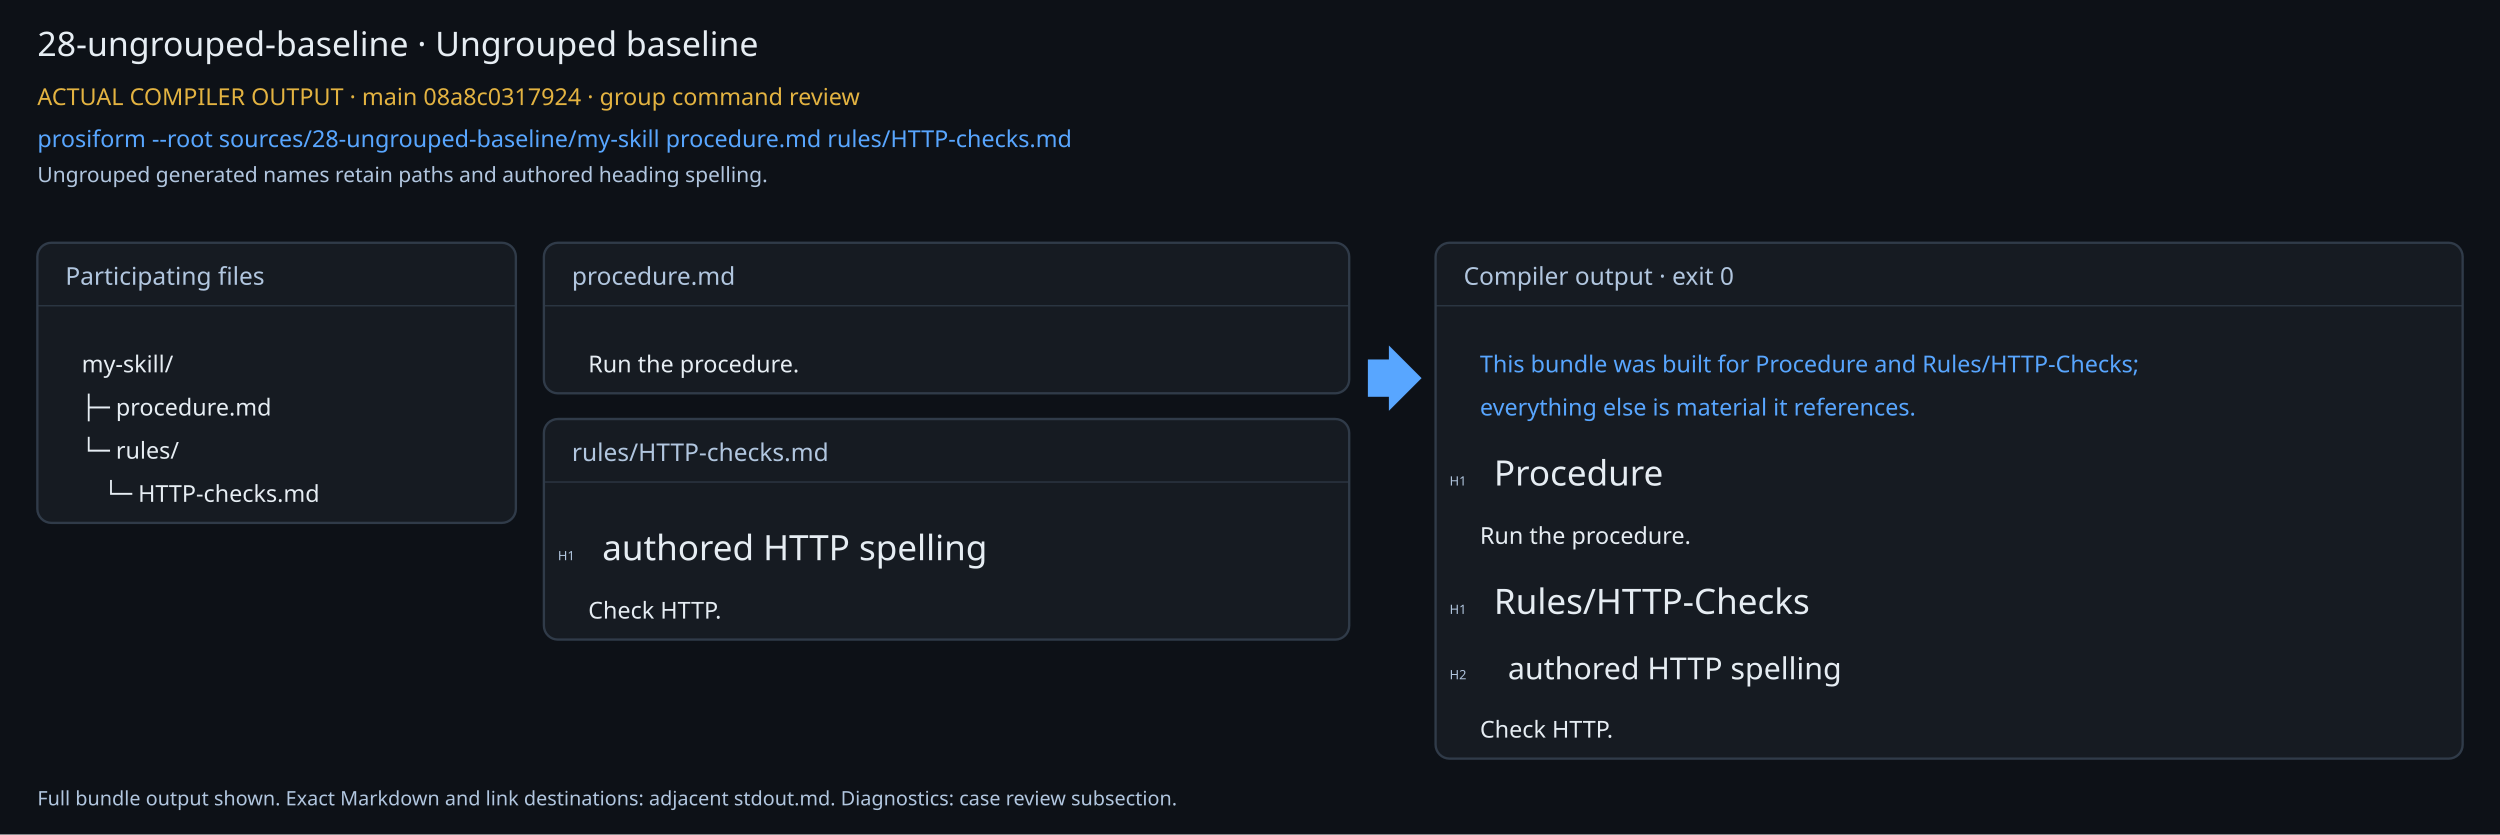
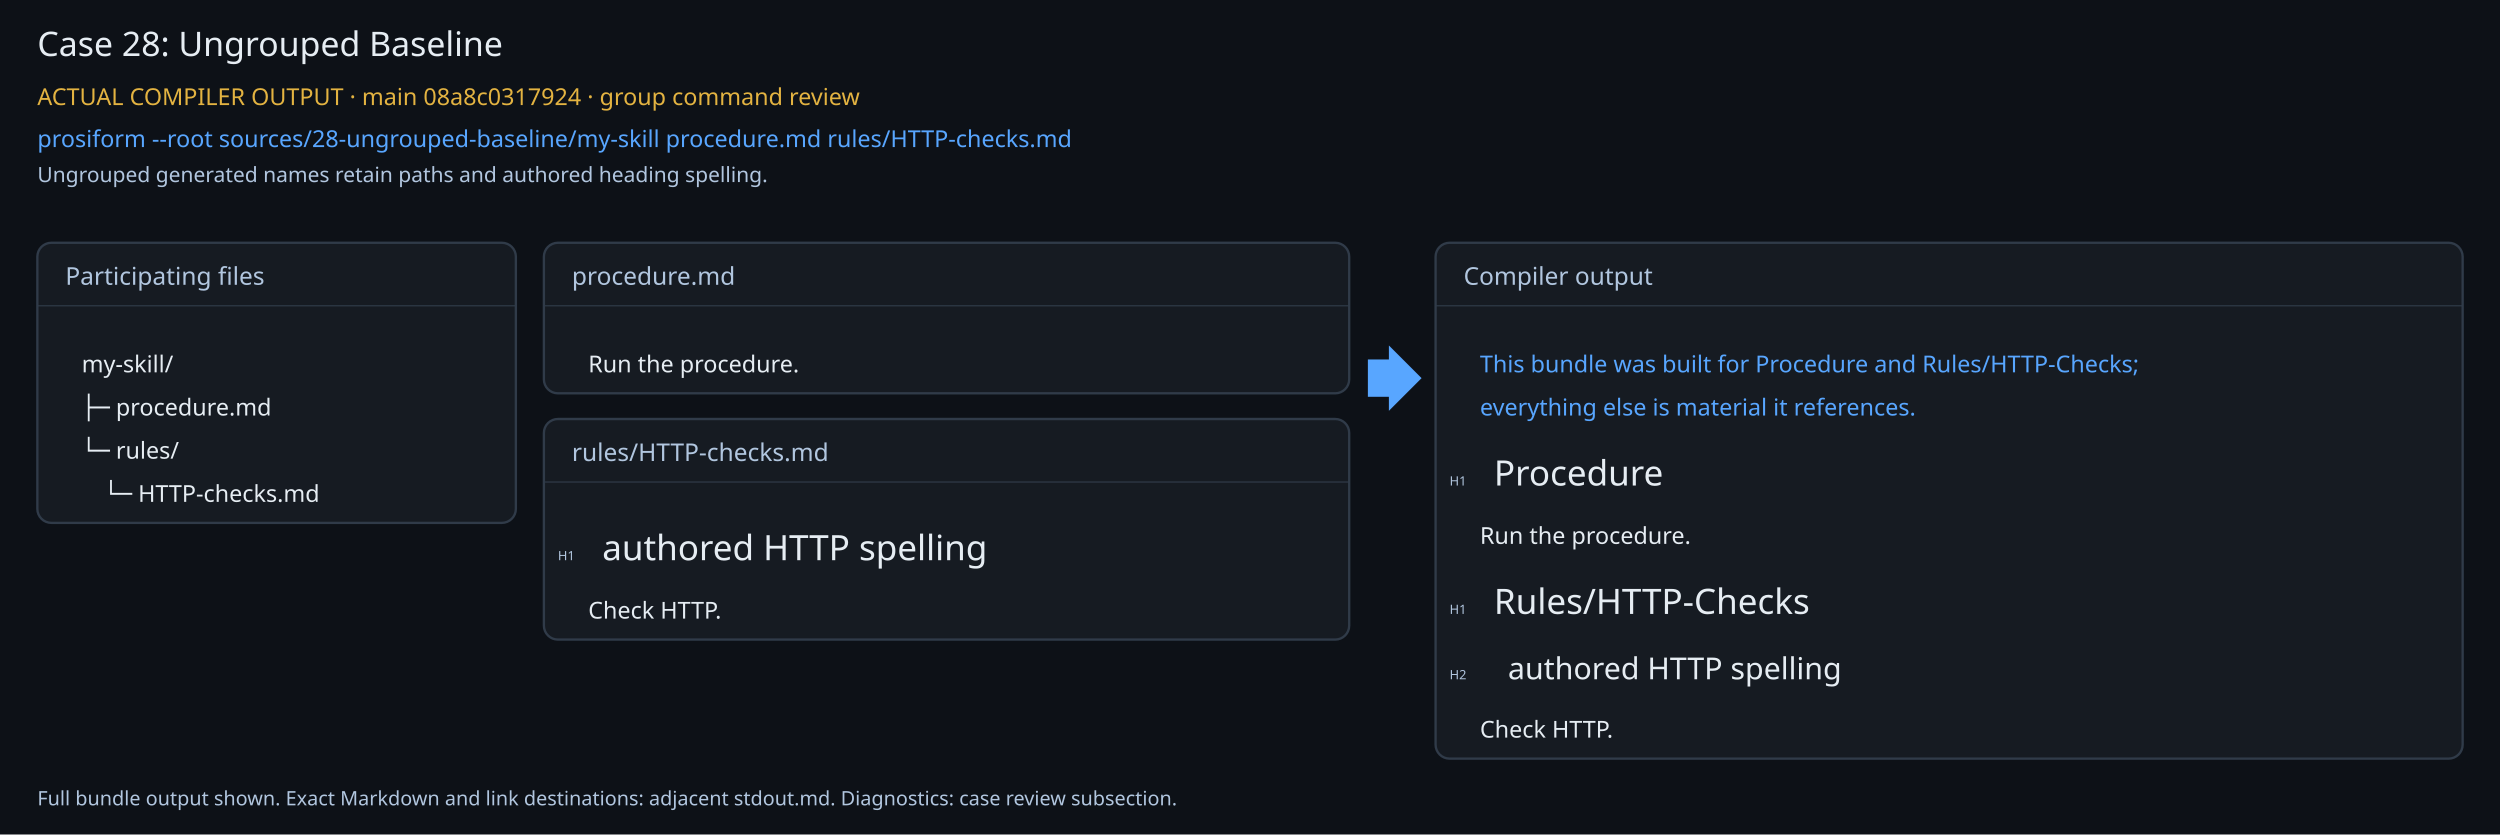
<svg xmlns="http://www.w3.org/2000/svg" width="2142" height="715" viewBox="0 0 2142 715" role="img" aria-labelledby="title desc">
  <rect width="2142" height="715" fill="#0d1117" />
  <g font-family="IBM Plex Mono" xml:space="preserve">
-     <text x="32" y="48" font-size="29" fill="#e6edf3" font-weight="400">28-ungrouped-baseline · Ungrouped baseline</text>
+     <text x="32" y="48" font-size="29" fill="#e6edf3" font-weight="400">Case 28: Ungrouped Baseline</text>
    <text x="32" y="90" font-size="20" fill="#e3b341" font-weight="400">ACTUAL COMPILER OUTPUT · main 08a8c0317924 · group command review</text>
    <text x="32" y="126" font-size="20" fill="#58a6ff" font-weight="400">prosiform --root sources/28-ungrouped-baseline/my-skill procedure.md rules/HTTP-checks.md</text>
    <text x="32" y="156" font-size="18" fill="#b1c6df" font-weight="400">Ungrouped generated names retain paths and authored heading spelling.</text>
    <rect x="32" y="208" width="410" height="240" rx="12" fill="#161b22" stroke="#303b49" stroke-width="2" />
    <text x="56" y="244" font-size="21" fill="#b1c6df" font-weight="400">Participating files</text>
    <path d="M32 262 H442" stroke="#303b49" />
    <text x="70" y="319" font-size="20" fill="#e6edf3" font-weight="400">my-skill/</text>
    <text x="70" y="356" font-size="20" fill="#e6edf3" font-weight="400">├─ procedure.md</text>
    <text x="70" y="393" font-size="20" fill="#e6edf3" font-weight="400">└─ rules/</text>
    <text x="70" y="430" font-size="20" fill="#e6edf3" font-weight="400">   └─ HTTP-checks.md</text>
    <rect x="466" y="208" width="690" height="129" rx="12" fill="#161b22" stroke="#303b49" stroke-width="2" />
    <text x="490" y="244" font-size="21" fill="#b1c6df" font-weight="400">procedure.md</text>
    <path d="M466 262 H1156" stroke="#303b49" />
    <text x="504" y="319" font-size="20" fill="#e6edf3" font-weight="400">Run the procedure.</text>
    <rect x="466" y="359" width="690" height="189" rx="12" fill="#161b22" stroke="#303b49" stroke-width="2" />
    <text x="490" y="395" font-size="21" fill="#b1c6df" font-weight="400">rules/HTTP-checks.md</text>
    <path d="M466 413 H1156" stroke="#303b49" />
    <text x="478" y="480" font-size="11" fill="#b1c6df" font-weight="400">H1</text>
    <text x="516" y="480" font-size="30" fill="#e6edf3" font-weight="500">authored HTTP spelling</text>
    <text x="504" y="530" font-size="20" fill="#e6edf3" font-weight="400">Check HTTP.</text>
    <rect x="1230" y="208" width="880" height="442" rx="12" fill="#161b22" stroke="#303b49" stroke-width="2" />
-     <text x="1254" y="244" font-size="21" fill="#b1c6df" font-weight="400">Compiler output · exit 0</text>
+     <text x="1254" y="244" font-size="21" fill="#b1c6df" font-weight="400">Compiler output</text>
    <path d="M1230 262 H2110" stroke="#303b49" />
    <text x="1268" y="319" font-size="20" fill="#58a6ff" font-weight="400">This bundle was built for Procedure and Rules/HTTP-Checks;</text>
    <text x="1268" y="356" font-size="20" fill="#58a6ff" font-weight="400">everything else is material it references.</text>
    <text x="1242" y="416" font-size="11" fill="#b1c6df" font-weight="400">H1</text>
    <text x="1280" y="416" font-size="30" fill="#e6edf3" font-weight="500">Procedure</text>
    <text x="1268" y="466" font-size="20" fill="#e6edf3" font-weight="400">Run the procedure.</text>
    <text x="1242" y="526" font-size="11" fill="#b1c6df" font-weight="400">H1</text>
    <text x="1280" y="526" font-size="30" fill="#e6edf3" font-weight="500">Rules/HTTP-Checks</text>
    <text x="1242" y="582" font-size="11" fill="#b1c6df" font-weight="400">H2</text>
    <text x="1292" y="582" font-size="26" fill="#e6edf3" font-weight="500">authored HTTP spelling</text>
    <text x="1268" y="632" font-size="20" fill="#e6edf3" font-weight="400">Check HTTP.</text>
    <path d="M1172 308 H1190 V296 L1218 324 L1190 352 V340 H1172Z" fill="#58a6ff" />
    <text x="32" y="690" font-size="17" fill="#b1c6df" font-weight="400">Full bundle output shown. Exact Markdown and link destinations: adjacent stdout.md. Diagnostics: case review subsection.</text>
  </g>
</svg>
